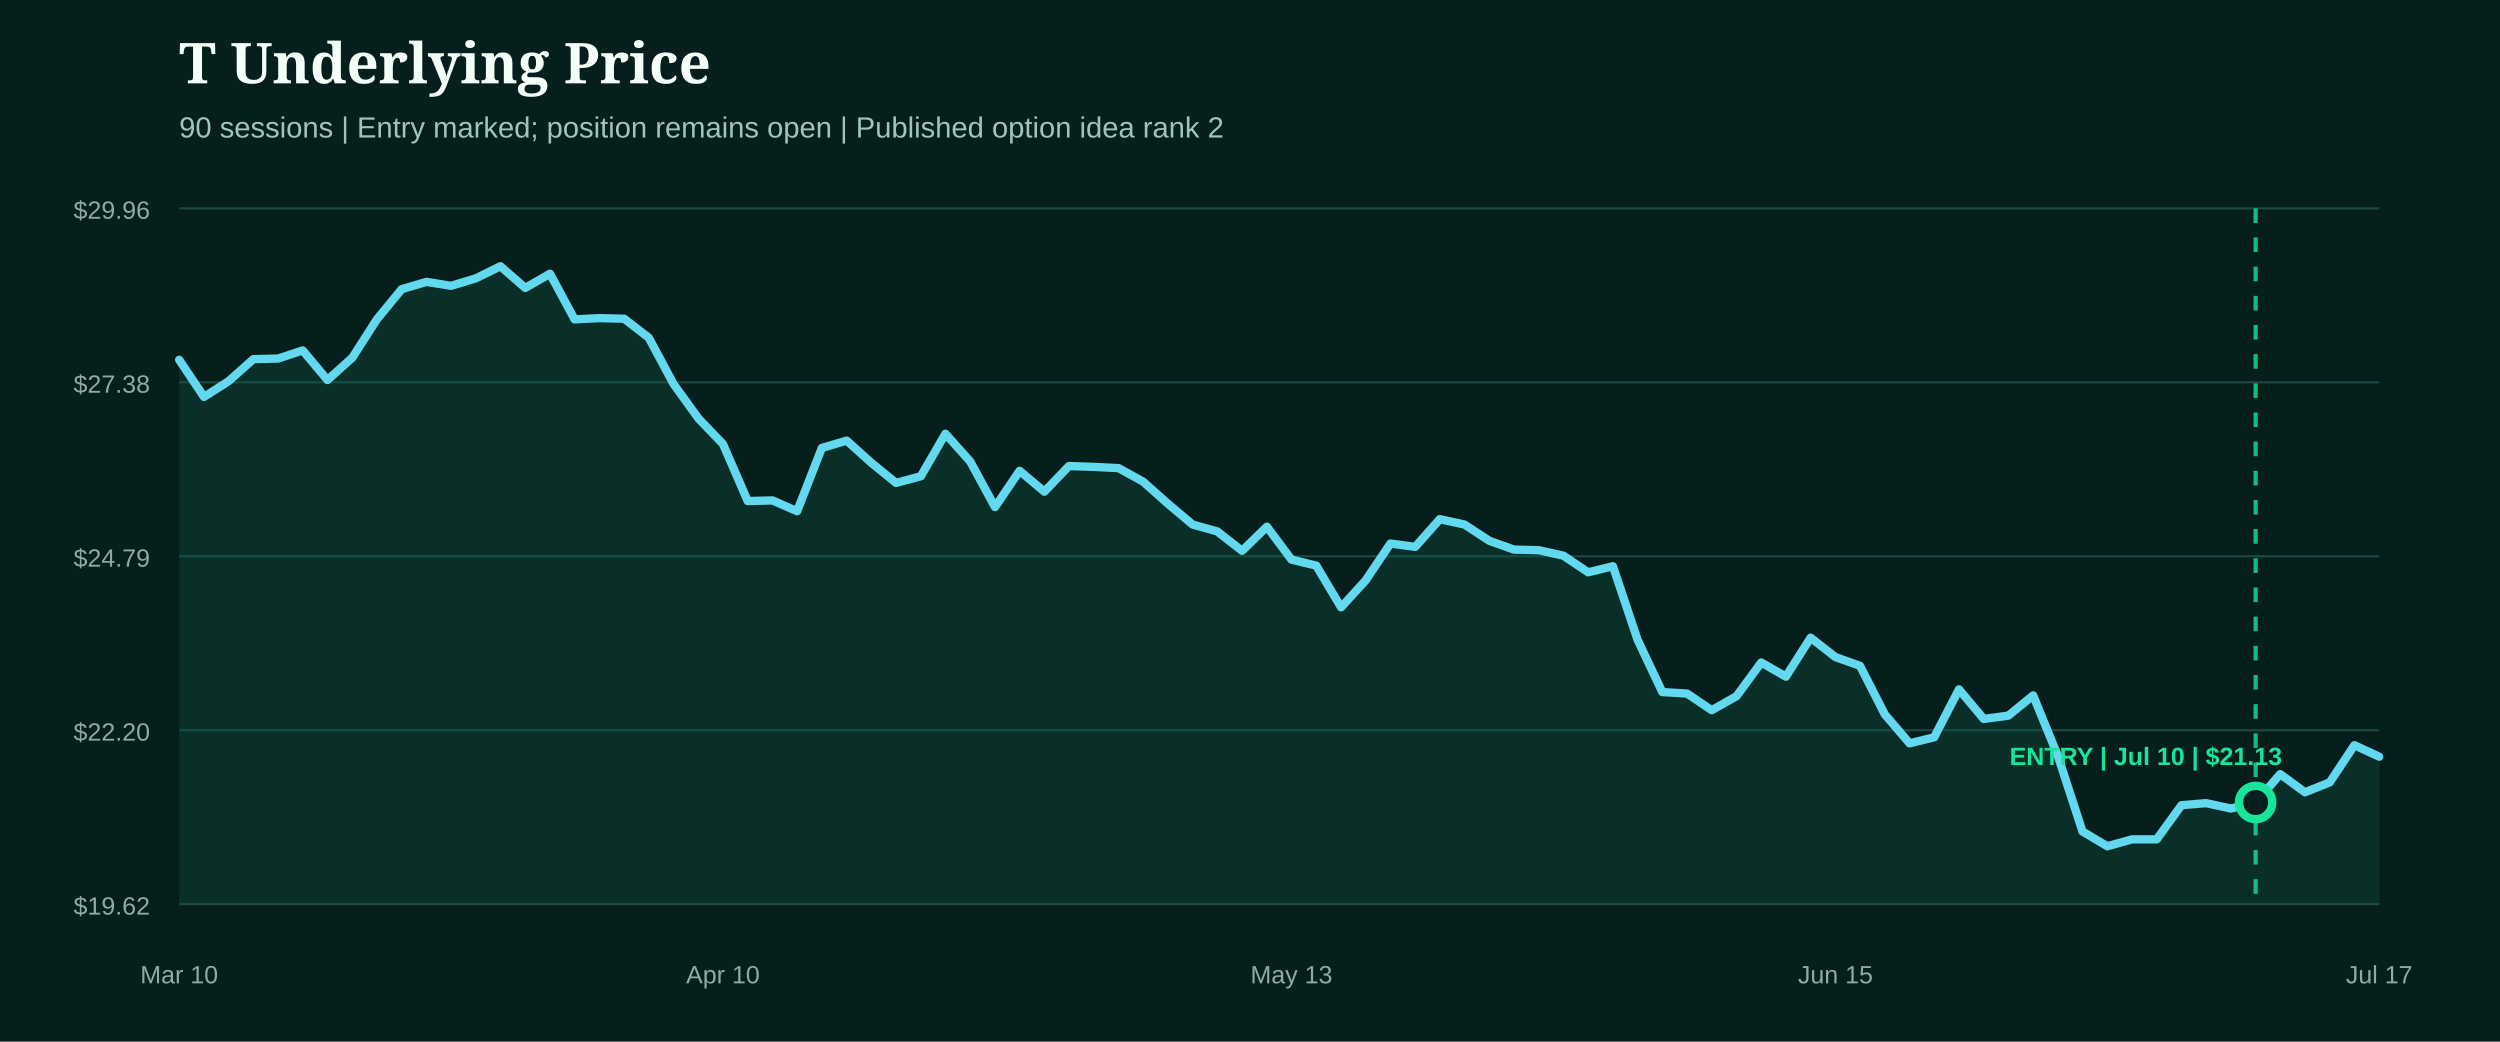
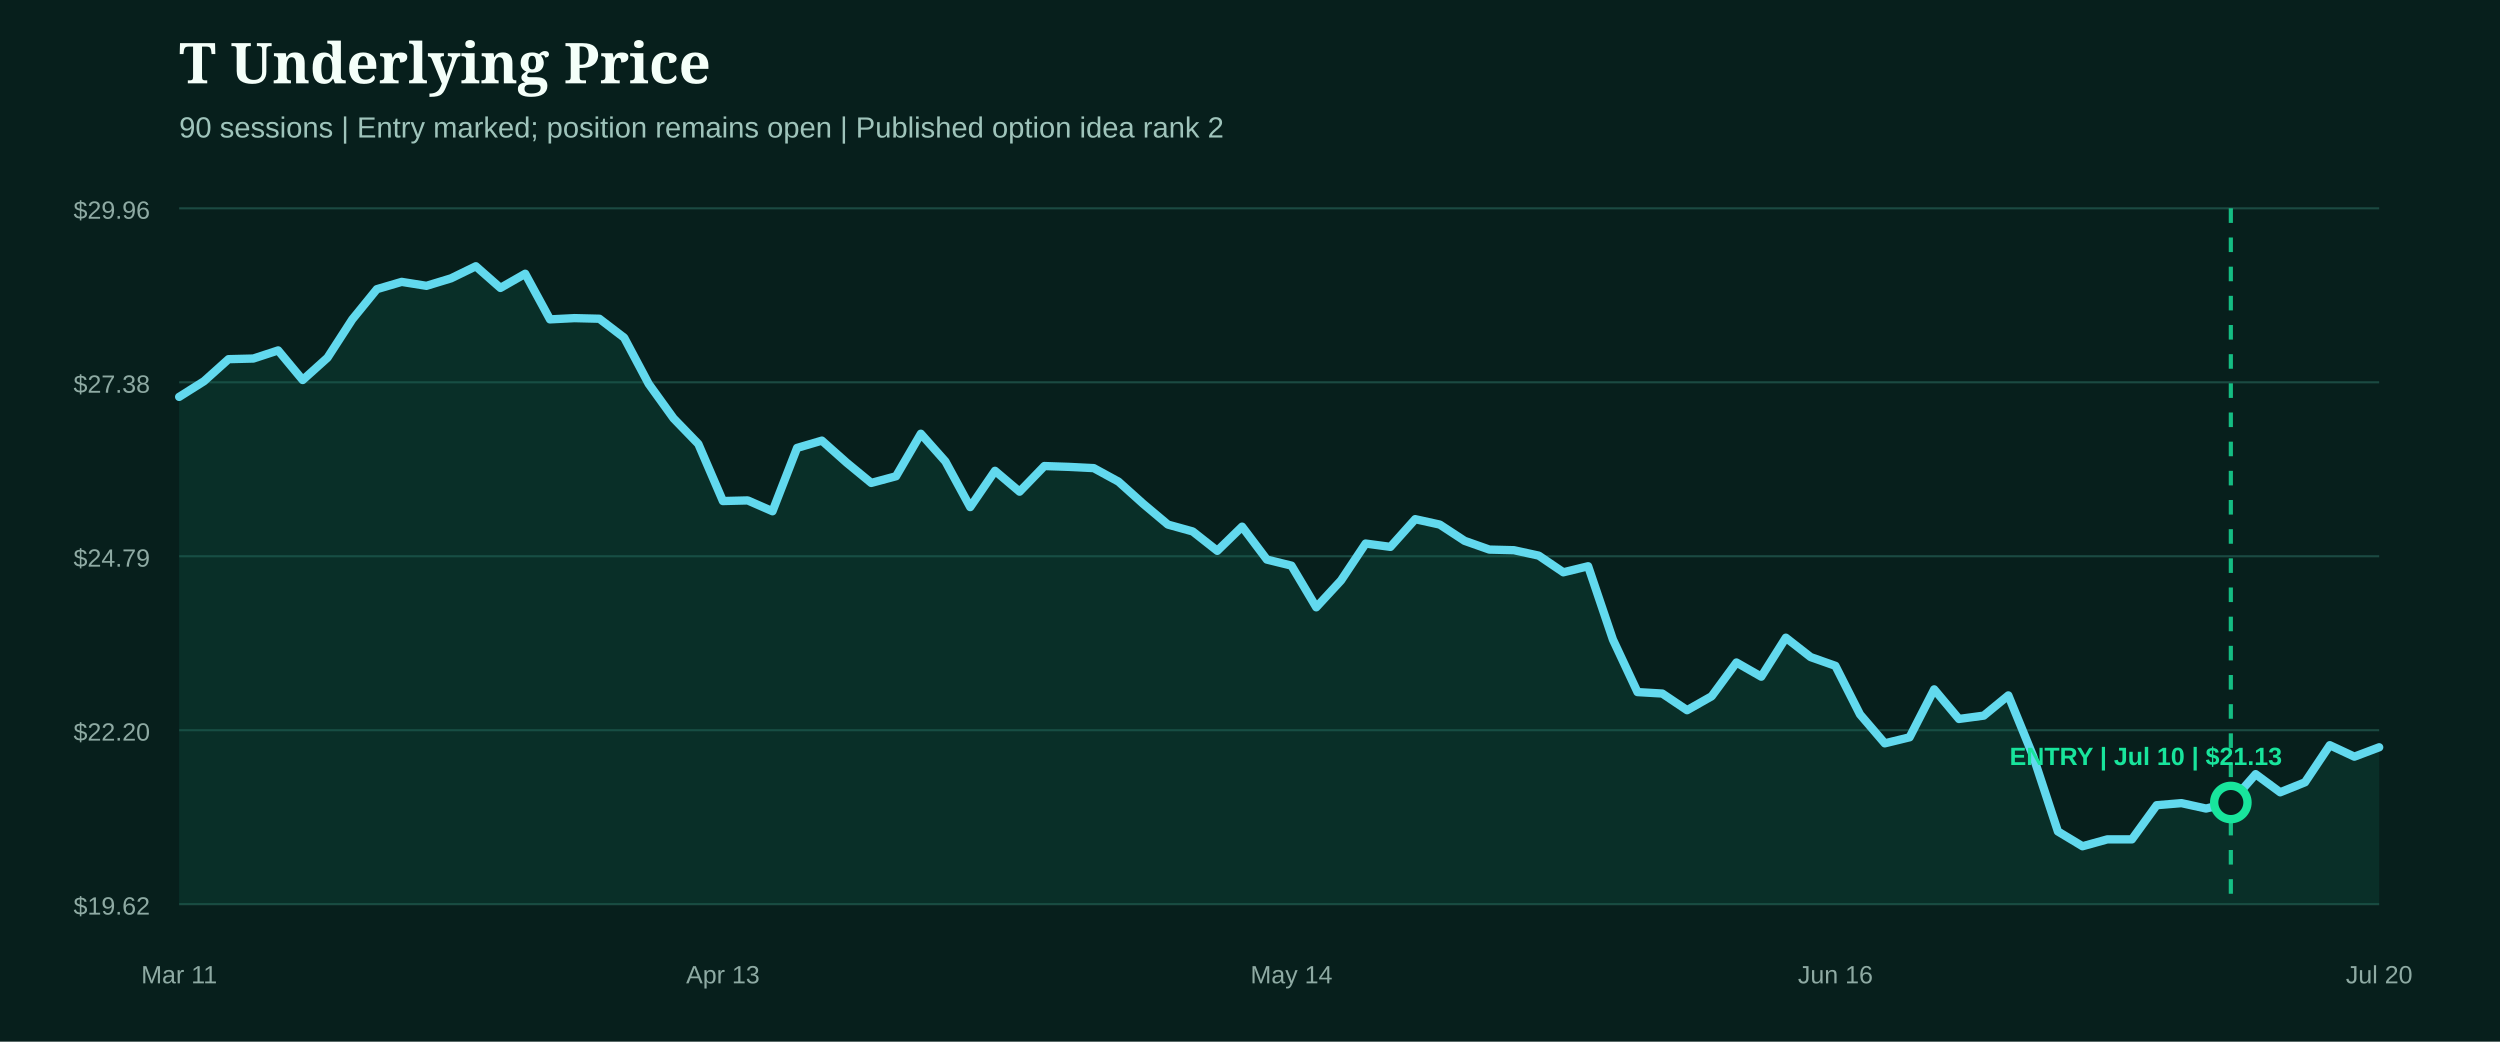
<svg xmlns="http://www.w3.org/2000/svg" width="1200" height="500" viewBox="0 0 1200 500" role="img" aria-label="T underlying price from entry">
  <rect width="1200" height="500" fill="#071f1c" />
  <style>.head{fill:#f4fff9;font:800 27px Georgia,serif}.sub{fill:#9fc4bb;font:14px Arial,sans-serif}.axis{fill:#8eaaa3;font:12px Arial,sans-serif}.marker{font:800 12px Arial,sans-serif}</style>
  <text x="86" y="40" class="head">T Underlying Price</text>
  <text x="86" y="66" class="sub">90 sessions | Entry marked; position remains open | Published option idea rank 2</text>
  <line x1="86" x2="1142" y1="100.0" y2="100.0" stroke="#1b4a42" stroke-width="1" />
  <text x="72" y="105.0" text-anchor="end" class="axis">$29.96</text>
  <line x1="86" x2="1142" y1="183.5" y2="183.5" stroke="#1b4a42" stroke-width="1" />
  <text x="72" y="188.5" text-anchor="end" class="axis">$27.38</text>
  <line x1="86" x2="1142" y1="267.0" y2="267.0" stroke="#1b4a42" stroke-width="1" />
  <text x="72" y="272.0" text-anchor="end" class="axis">$24.79</text>
  <line x1="86" x2="1142" y1="350.5" y2="350.5" stroke="#1b4a42" stroke-width="1" />
  <text x="72" y="355.5" text-anchor="end" class="axis">$22.20</text>
  <line x1="86" x2="1142" y1="434.0" y2="434.0" stroke="#1b4a42" stroke-width="1" />
  <text x="72" y="439.0" text-anchor="end" class="axis">$19.62</text>
-   <path d="M86.0,172.7 L97.9,190.5 L109.7,183.0 L121.6,172.4 L133.5,172.1 L145.3,168.2 L157.2,182.4 L169.1,171.7 L180.9,153.3 L192.8,138.8 L204.7,135.3 L216.5,137.2 L228.4,133.6 L240.2,127.8 L252.1,138.2 L264.0,131.4 L275.8,153.3 L287.7,152.7 L299.6,153.0 L311.4,162.1 L323.3,184.3 L335.2,200.8 L347.0,213.1 L358.9,240.5 L370.8,240.2 L382.6,245.4 L394.5,215.0 L406.4,211.5 L418.2,222.1 L430.1,231.8 L442.0,228.6 L453.8,208.2 L465.7,221.5 L477.6,243.4 L489.4,226.0 L501.3,236.0 L513.1,223.7 L525.0,224.1 L536.9,224.7 L548.7,231.2 L560.6,241.8 L572.5,251.8 L584.3,255.1 L596.2,264.4 L608.1,252.8 L619.9,268.6 L631.8,271.5 L643.7,291.5 L655.5,278.6 L667.4,260.9 L679.3,262.5 L691.1,249.2 L703.0,251.8 L714.9,259.6 L726.7,263.8 L738.6,264.1 L750.4,266.7 L762.3,274.7 L774.2,271.8 L786.0,307.0 L797.9,332.2 L809.8,332.9 L821.6,340.9 L833.5,334.2 L845.4,318.0 L857.2,324.8 L869.1,306.1 L881.0,315.4 L892.8,319.6 L904.7,342.9 L916.6,356.8 L928.4,353.9 L940.3,330.9 L952.2,345.1 L964.0,343.5 L975.9,333.8 L987.8,362.9 L999.6,399.1 L1011.5,406.2 L1023.3,402.9 L1035.2,402.9 L1047.1,386.5 L1058.9,385.5 L1070.8,388.1 L1082.7,385.2 L1094.5,371.6 L1106.4,380.3 L1118.3,375.5 L1130.1,357.7 L1142.0,363.2 L1142.0,434.0 L86.0,434.0 Z" fill="#0f5949" opacity="0.28" />
-   <path d="M86.0,172.7 L97.9,190.5 L109.7,183.0 L121.6,172.4 L133.5,172.1 L145.3,168.2 L157.2,182.4 L169.1,171.7 L180.9,153.3 L192.8,138.8 L204.7,135.3 L216.5,137.2 L228.4,133.6 L240.2,127.8 L252.1,138.2 L264.0,131.4 L275.8,153.3 L287.7,152.7 L299.6,153.0 L311.4,162.1 L323.3,184.3 L335.2,200.8 L347.0,213.1 L358.9,240.5 L370.8,240.2 L382.6,245.4 L394.5,215.0 L406.4,211.5 L418.2,222.1 L430.1,231.8 L442.0,228.6 L453.8,208.2 L465.7,221.5 L477.6,243.4 L489.4,226.0 L501.3,236.0 L513.1,223.7 L525.0,224.1 L536.9,224.7 L548.7,231.2 L560.6,241.8 L572.5,251.8 L584.3,255.1 L596.2,264.4 L608.1,252.8 L619.9,268.6 L631.8,271.5 L643.7,291.5 L655.5,278.6 L667.4,260.9 L679.3,262.5 L691.1,249.2 L703.0,251.8 L714.9,259.6 L726.7,263.8 L738.6,264.1 L750.4,266.7 L762.3,274.7 L774.2,271.8 L786.0,307.0 L797.9,332.2 L809.8,332.9 L821.6,340.9 L833.5,334.2 L845.4,318.0 L857.2,324.8 L869.1,306.1 L881.0,315.4 L892.8,319.6 L904.7,342.9 L916.6,356.8 L928.4,353.9 L940.3,330.9 L952.2,345.1 L964.0,343.5 L975.9,333.8 L987.8,362.9 L999.6,399.1 L1011.5,406.2 L1023.3,402.9 L1035.2,402.9 L1047.1,386.5 L1058.9,385.5 L1070.8,388.1 L1082.7,385.2 L1094.5,371.6 L1106.4,380.3 L1118.3,375.5 L1130.1,357.7 L1142.0,363.2" fill="none" stroke="#62d9ee" stroke-width="4" stroke-linecap="round" stroke-linejoin="round" />
+   <path d="M86.0,190.5 L97.9,183.0 L109.7,172.4 L121.6,172.1 L133.5,168.2 L145.3,182.4 L157.2,171.7 L169.1,153.3 L180.9,138.8 L192.8,135.3 L204.7,137.2 L216.5,133.6 L228.4,127.8 L240.2,138.2 L252.1,131.4 L264.0,153.3 L275.8,152.7 L287.7,153.0 L299.6,162.1 L311.4,184.3 L323.3,200.8 L335.2,213.1 L347.0,240.5 L358.9,240.2 L370.8,245.4 L382.6,215.0 L394.5,211.5 L406.4,222.1 L418.2,231.8 L430.1,228.6 L442.0,208.2 L453.8,221.5 L465.7,243.4 L477.6,226.0 L489.4,236.0 L501.3,223.7 L513.1,224.1 L525.0,224.7 L536.9,231.2 L548.7,241.8 L560.6,251.8 L572.5,255.1 L584.3,264.4 L596.2,252.8 L608.1,268.6 L619.9,271.5 L631.8,291.5 L643.7,278.6 L655.5,260.9 L667.4,262.5 L679.3,249.2 L691.1,251.8 L703.0,259.6 L714.9,263.8 L726.7,264.1 L738.6,266.7 L750.4,274.7 L762.3,271.8 L774.2,307.0 L786.0,332.2 L797.9,332.9 L809.8,340.9 L821.6,334.2 L833.5,318.0 L845.4,324.8 L857.2,306.1 L869.1,315.4 L881.0,319.6 L892.8,342.9 L904.7,356.8 L916.6,353.9 L928.4,330.9 L940.3,345.1 L952.2,343.5 L964.0,333.8 L975.9,362.9 L987.8,399.1 L999.6,406.2 L1011.5,402.9 L1023.3,402.9 L1035.2,386.5 L1047.1,385.5 L1058.9,388.1 L1070.8,385.2 L1082.7,371.6 L1094.5,380.3 L1106.4,375.5 L1118.3,357.7 L1130.1,363.2 L1142.0,358.7 L1142.0,434.0 L86.0,434.0 Z" fill="#0f5949" opacity="0.28" />
+   <path d="M86.0,190.5 L97.9,183.0 L109.7,172.4 L121.6,172.1 L133.5,168.2 L145.3,182.4 L157.2,171.7 L169.1,153.3 L180.9,138.8 L192.8,135.3 L204.7,137.2 L216.5,133.6 L228.4,127.8 L240.2,138.2 L252.1,131.4 L264.0,153.3 L275.8,152.7 L287.7,153.0 L299.6,162.1 L311.4,184.3 L323.3,200.8 L335.2,213.1 L347.0,240.5 L358.9,240.2 L370.8,245.4 L382.6,215.0 L394.5,211.5 L406.4,222.1 L418.2,231.8 L430.1,228.6 L442.0,208.2 L453.8,221.5 L465.7,243.4 L477.6,226.0 L489.4,236.0 L501.3,223.7 L513.1,224.1 L525.0,224.7 L536.9,231.2 L548.7,241.8 L560.6,251.8 L572.5,255.1 L584.3,264.4 L596.2,252.8 L608.1,268.6 L619.9,271.5 L631.8,291.5 L643.7,278.6 L655.5,260.9 L667.4,262.5 L679.3,249.2 L691.1,251.8 L703.0,259.6 L714.9,263.8 L726.7,264.1 L738.6,266.7 L750.4,274.7 L762.3,271.8 L774.2,307.0 L786.0,332.2 L797.9,332.9 L809.8,340.9 L821.6,334.2 L833.5,318.0 L845.4,324.8 L857.2,306.1 L869.1,315.4 L881.0,319.6 L892.8,342.9 L904.7,356.8 L916.6,353.9 L928.4,330.9 L940.3,345.1 L952.2,343.5 L964.0,333.8 L975.9,362.9 L987.8,399.1 L999.6,406.2 L1011.5,402.9 L1023.3,402.9 L1035.2,386.5 L1047.1,385.5 L1058.9,388.1 L1070.8,385.2 L1082.7,371.6 L1094.5,380.3 L1106.4,375.5 L1118.3,357.7 L1130.1,363.2 L1142.0,358.7" fill="none" stroke="#62d9ee" stroke-width="4" stroke-linecap="round" stroke-linejoin="round" />
  <g>
-     <line x1="1082.7" x2="1082.7" y1="100" y2="434" stroke="#18e59c" stroke-width="2" stroke-dasharray="7 7" opacity="0.8" />
-     <circle cx="1082.7" cy="385.2" r="8" fill="#071f1c" stroke="#18e59c" stroke-width="4" />
+     <line x1="1070.8" x2="1070.8" y1="100" y2="434" stroke="#18e59c" stroke-width="2" stroke-dasharray="7 7" opacity="0.8" />
+     <circle cx="1070.8" cy="385.2" r="8" fill="#071f1c" stroke="#18e59c" stroke-width="4" />
    <text x="1030.0" y="367.2" text-anchor="middle" class="marker" fill="#18e59c">ENTRY | Jul 10 | $21.13</text>
  </g>
-   <text x="86.0" y="472" text-anchor="middle" class="axis">Mar 10</text>
-   <text x="347.0" y="472" text-anchor="middle" class="axis">Apr 10</text>
-   <text x="619.9" y="472" text-anchor="middle" class="axis">May 13</text>
-   <text x="881.0" y="472" text-anchor="middle" class="axis">Jun 15</text>
-   <text x="1142.0" y="472" text-anchor="middle" class="axis">Jul 17</text>
+   <text x="86.0" y="472" text-anchor="middle" class="axis">Mar 11</text>
+   <text x="347.0" y="472" text-anchor="middle" class="axis">Apr 13</text>
+   <text x="619.9" y="472" text-anchor="middle" class="axis">May 14</text>
+   <text x="881.0" y="472" text-anchor="middle" class="axis">Jun 16</text>
+   <text x="1142.0" y="472" text-anchor="middle" class="axis">Jul 20</text>
</svg>
